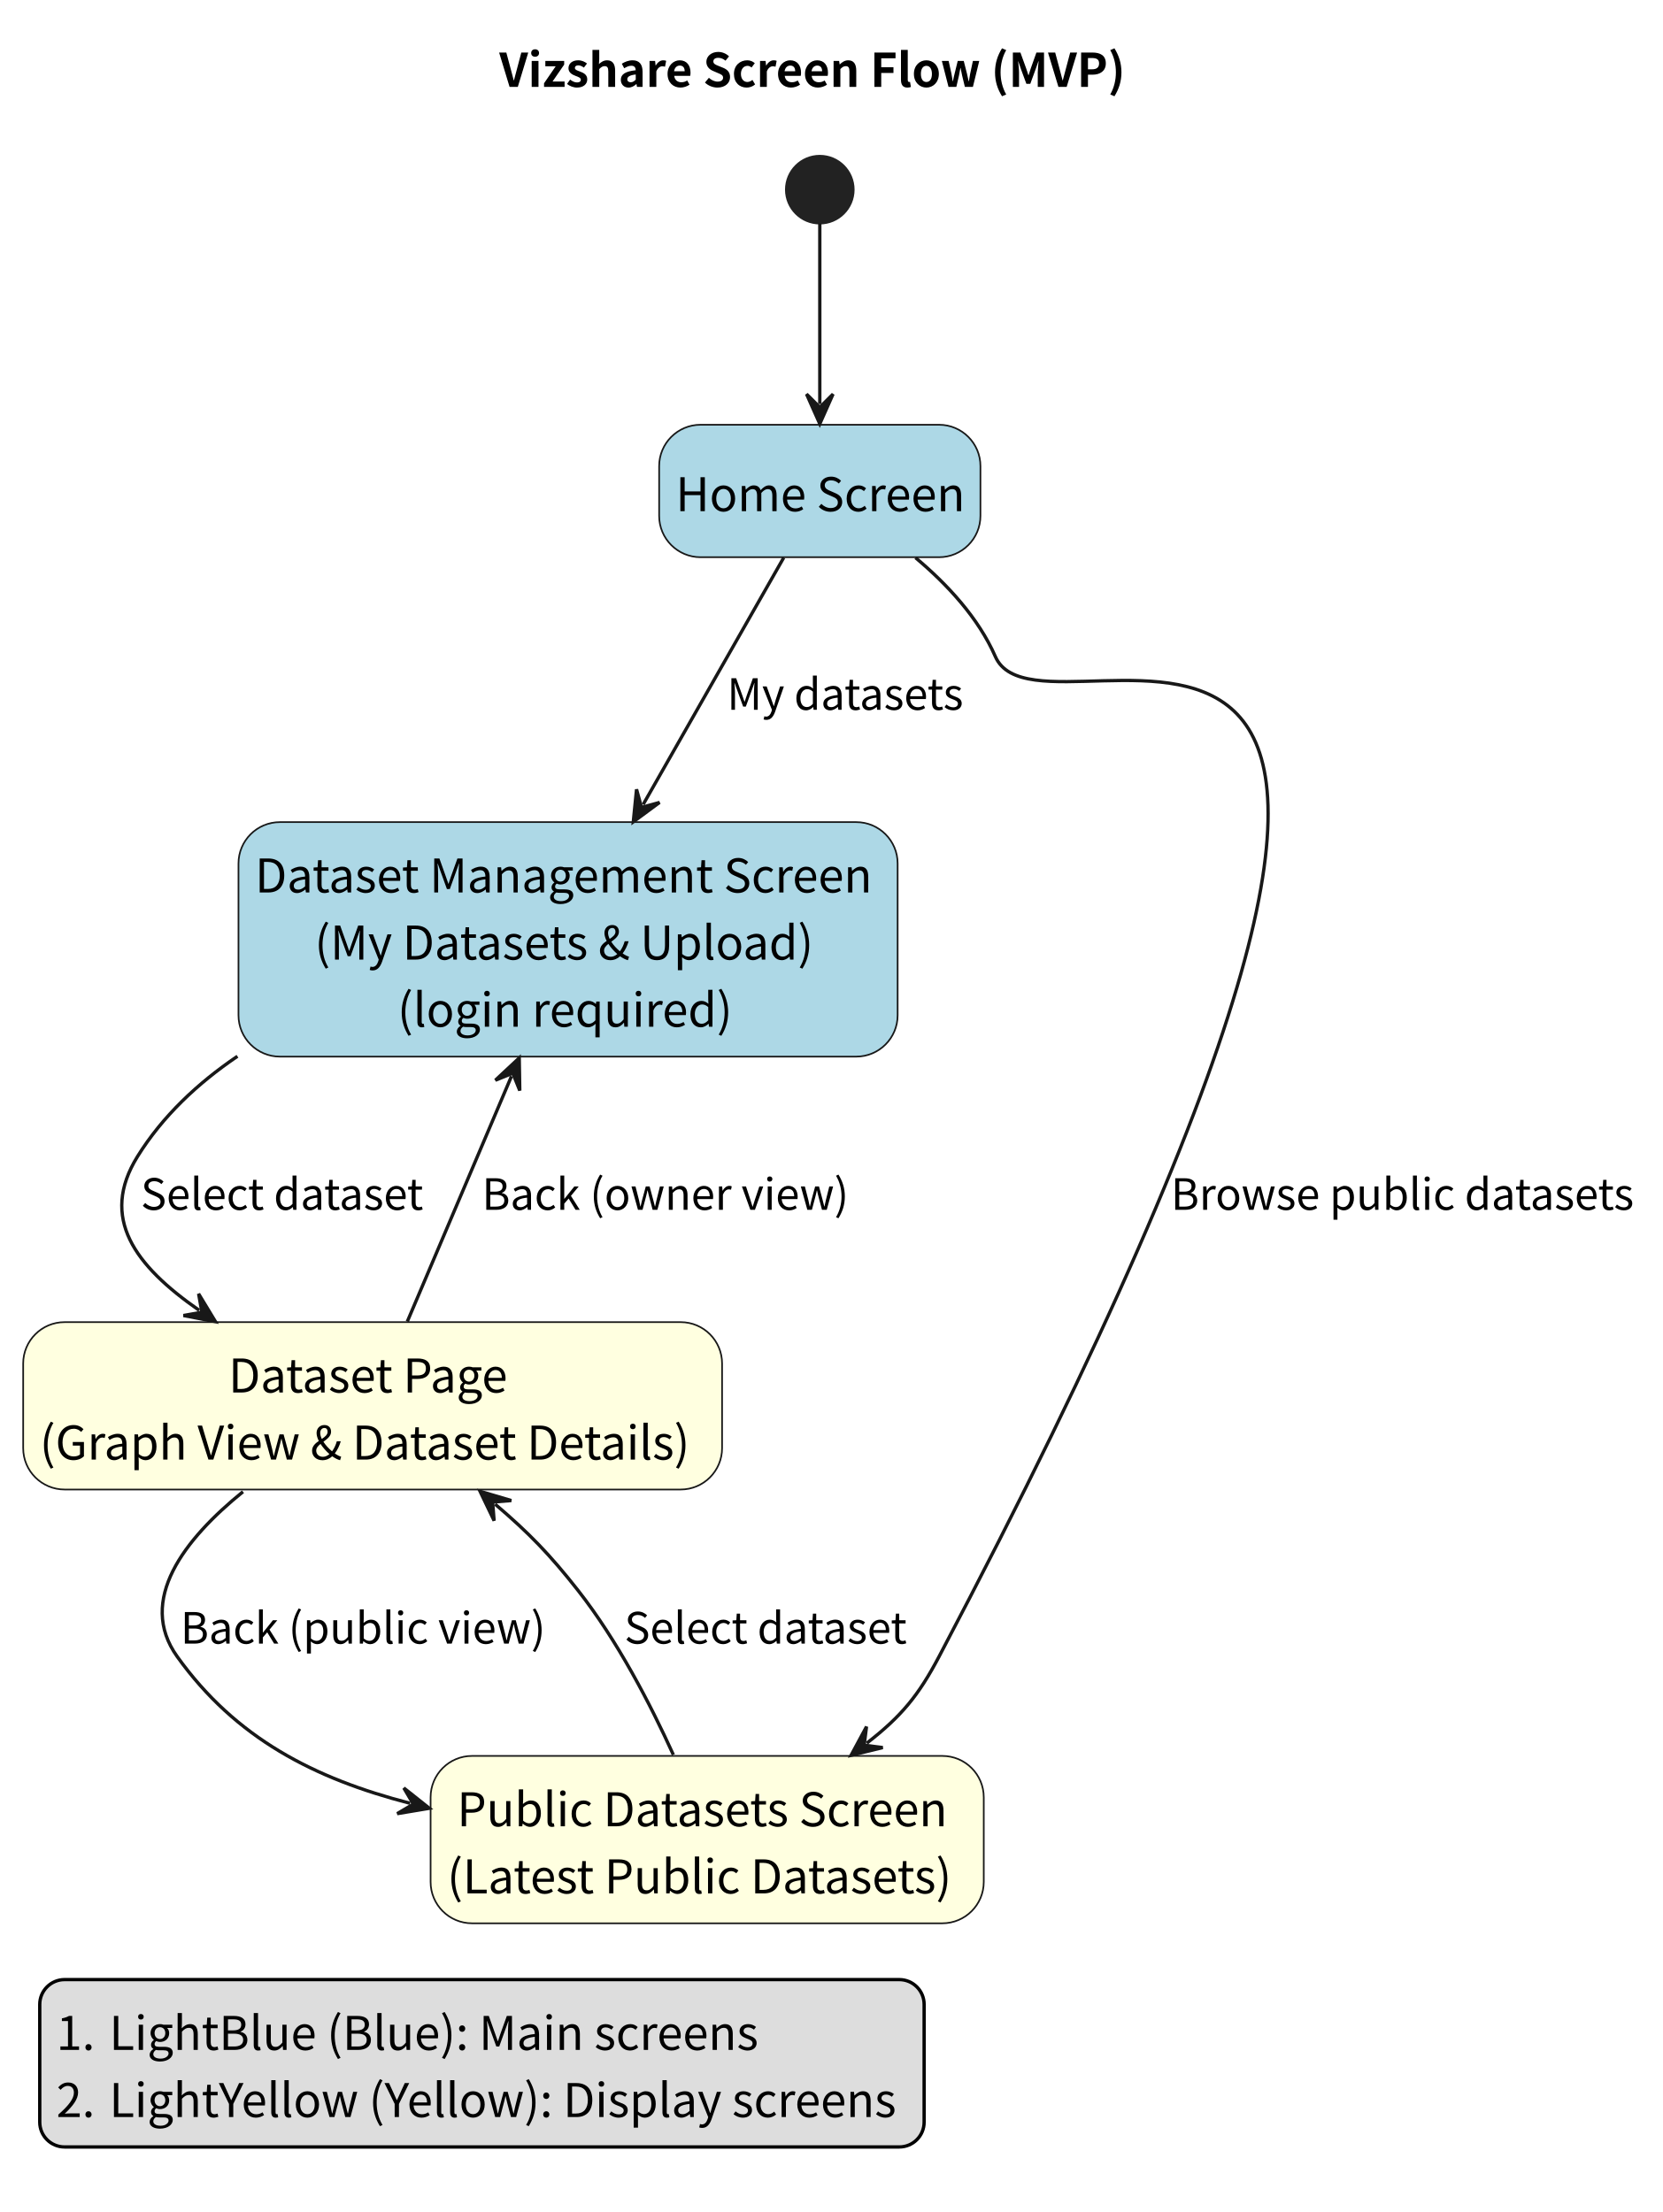
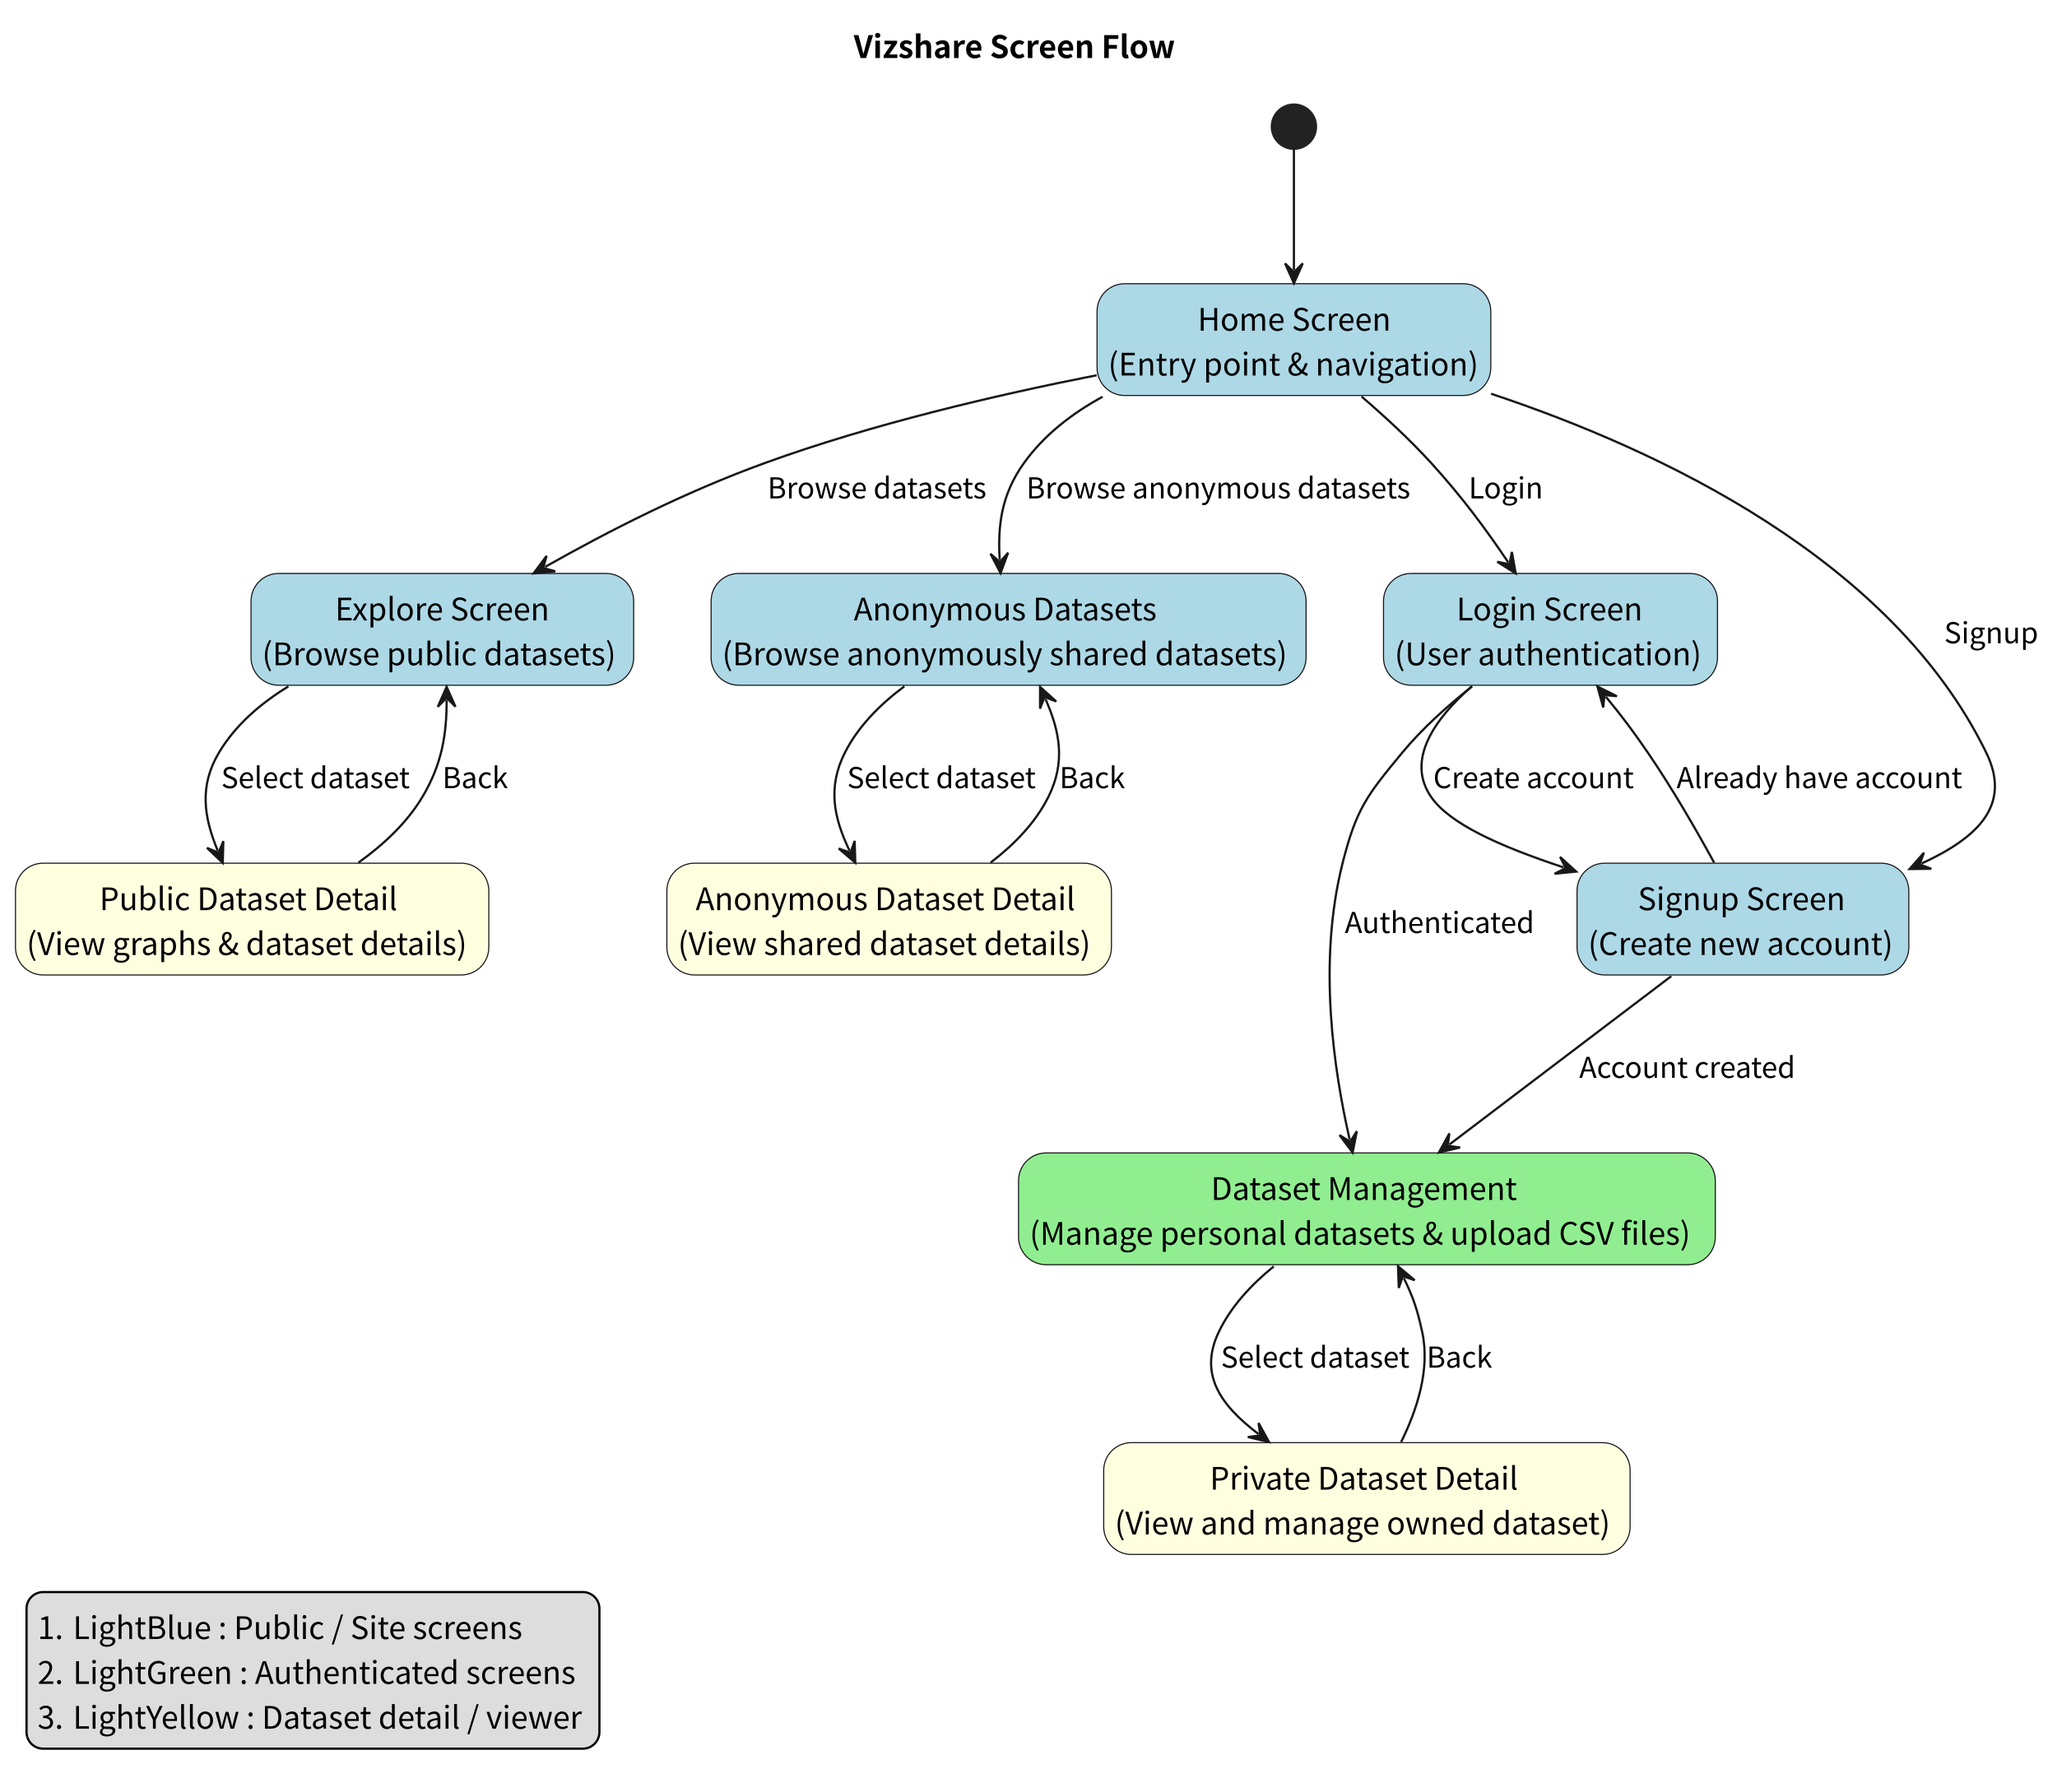
- <svg xmlns="http://www.w3.org/2000/svg" contentStyleType="text/css" height="668px" preserveAspectRatio="none" style="width:502px;height:668px;background:#FFFFFF;" version="1.1" viewBox="0 0 502 668" width="502px" zoomAndPan="magnify">
+ <svg xmlns="http://www.w3.org/2000/svg" contentStyleType="text/css" height="810px" preserveAspectRatio="none" style="width:930px;height:810px;background:#FFFFFF;" version="1.1" viewBox="0 0 930 810" width="930px" zoomAndPan="magnify">
  <defs />
  <g>
-     <text fill="#000000" font-family="Noto Sans CJK JP" font-size="14" font-weight="bold" lengthAdjust="spacing" textLength="187" x="150.75" y="26.24">Vizshare Screen Flow (MVP)</text>
-     <ellipse cx="247.5" cy="57.272" fill="#222222" rx="10" ry="10" style="stroke:#222222;stroke-width:1.0;" />
-     <rect fill="#ADD8E6" height="40" rx="12.5" ry="12.5" style="stroke:#181818;stroke-width:0.5;" width="97" x="199" y="128.272" />
-     <text fill="#000000" font-family="Noto Sans CJK JP" font-size="14" lengthAdjust="spacing" textLength="87" x="204" y="154.376">Home Screen</text>
-     <rect fill="#ADD8E6" height="70.816" rx="12.5" ry="12.5" style="stroke:#181818;stroke-width:0.5;" width="199" x="72" y="248.272" />
-     <text fill="#000000" font-family="Noto Sans CJK JP" font-size="14" lengthAdjust="spacing" textLength="189" x="77" y="269.512">Dataset Management Screen</text>
-     <text fill="#000000" font-family="Noto Sans CJK JP" font-size="14" lengthAdjust="spacing" textLength="153" x="95" y="289.784">(My Datasets &amp; Upload)</text>
-     <text fill="#000000" font-family="Noto Sans CJK JP" font-size="14" lengthAdjust="spacing" textLength="103" x="120" y="310.056">(login required)</text>
-     <rect fill="#FFFFE0" height="50.544" rx="12.5" ry="12.5" style="stroke:#181818;stroke-width:0.5;" width="167" x="130" y="530.272" />
-     <text fill="#000000" font-family="Noto Sans CJK JP" font-size="14" lengthAdjust="spacing" textLength="151" x="138" y="551.512">Public Datasets Screen</text>
-     <text fill="#000000" font-family="Noto Sans CJK JP" font-size="14" lengthAdjust="spacing" textLength="157" x="135" y="571.784">(Latest Public Datasets)</text>
-     <rect fill="#FFFFE0" height="50.544" rx="12.5" ry="12.5" style="stroke:#181818;stroke-width:0.5;" width="211" x="7" y="399.272" />
-     <text fill="#000000" font-family="Noto Sans CJK JP" font-size="14" lengthAdjust="spacing" textLength="87" x="69" y="420.512">Dataset Page</text>
-     <text fill="#000000" font-family="Noto Sans CJK JP" font-size="14" lengthAdjust="spacing" textLength="201" x="12" y="440.784">(Graph View &amp; Dataset Details)</text>
+     <text fill="#000000" font-family="Noto Sans CJK JP" font-size="14" font-weight="bold" lengthAdjust="spacing" textLength="144" x="386" y="26.24">Vizshare Screen Flow</text>
+     <ellipse cx="585" cy="57.272" fill="#222222" rx="10" ry="10" style="stroke:#222222;stroke-width:1.0;" />
+     <rect fill="#ADD8E6" height="50.544" rx="12.5" ry="12.5" style="stroke:#181818;stroke-width:0.5;" width="178" x="496" y="128.272" />
+     <text fill="#000000" font-family="Noto Sans CJK JP" font-size="14" lengthAdjust="spacing" textLength="87" x="541.5" y="149.512">Home Screen</text>
+     <text fill="#000000" font-family="Noto Sans CJK JP" font-size="14" lengthAdjust="spacing" textLength="168" x="501" y="169.784">(Entry point &amp; navigation)</text>
+     <rect fill="#ADD8E6" height="50.544" rx="12.5" ry="12.5" style="stroke:#181818;stroke-width:0.5;" width="173" x="113.5" y="259.272" />
+     <text fill="#000000" font-family="Noto Sans CJK JP" font-size="14" lengthAdjust="spacing" textLength="97" x="151.5" y="280.512">Explore Screen</text>
+     <text fill="#000000" font-family="Noto Sans CJK JP" font-size="14" lengthAdjust="spacing" textLength="163" x="118.5" y="300.784">(Browse public datasets)</text>
+     <rect fill="#FFFFE0" height="50.544" rx="12.5" ry="12.5" style="stroke:#181818;stroke-width:0.5;" width="214" x="7" y="390.272" />
+     <text fill="#000000" font-family="Noto Sans CJK JP" font-size="14" lengthAdjust="spacing" textLength="138" x="45" y="411.512">Public Dataset Detail</text>
+     <text fill="#000000" font-family="Noto Sans CJK JP" font-size="14" lengthAdjust="spacing" textLength="204" x="12" y="431.784">(View graphs &amp; dataset details)</text>
+     <rect fill="#ADD8E6" height="50.544" rx="12.5" ry="12.5" style="stroke:#181818;stroke-width:0.5;" width="269" x="321.5" y="259.272" />
+     <text fill="#000000" font-family="Noto Sans CJK JP" font-size="14" lengthAdjust="spacing" textLength="140" x="386" y="280.512">Anonymous Datasets</text>
+     <text fill="#000000" font-family="Noto Sans CJK JP" font-size="14" lengthAdjust="spacing" textLength="259" x="326.5" y="300.784">(Browse anonymously shared datasets)</text>
+     <rect fill="#FFFFE0" height="50.544" rx="12.5" ry="12.5" style="stroke:#181818;stroke-width:0.5;" width="201" x="301.5" y="390.272" />
+     <text fill="#000000" font-family="Noto Sans CJK JP" font-size="14" lengthAdjust="spacing" textLength="175" x="314.5" y="411.512">Anonymous Dataset Detail</text>
+     <text fill="#000000" font-family="Noto Sans CJK JP" font-size="14" lengthAdjust="spacing" textLength="191" x="306.5" y="431.784">(View shared dataset details)</text>
+     <rect fill="#ADD8E6" height="50.544" rx="12.5" ry="12.5" style="stroke:#181818;stroke-width:0.5;" width="151" x="625.5" y="259.272" />
+     <text fill="#000000" font-family="Noto Sans CJK JP" font-size="14" lengthAdjust="spacing" textLength="85" x="658.5" y="280.512">Login Screen</text>
+     <text fill="#000000" font-family="Noto Sans CJK JP" font-size="14" lengthAdjust="spacing" textLength="141" x="630.5" y="300.784">(User authentication)</text>
+     <rect fill="#ADD8E6" height="50.544" rx="12.5" ry="12.5" style="stroke:#181818;stroke-width:0.5;" width="150" x="713" y="390.272" />
+     <text fill="#000000" font-family="Noto Sans CJK JP" font-size="14" lengthAdjust="spacing" textLength="95" x="740.5" y="411.512">Signup Screen</text>
+     <text fill="#000000" font-family="Noto Sans CJK JP" font-size="14" lengthAdjust="spacing" textLength="140" x="718" y="431.784">(Create new account)</text>
+     <rect fill="#90EE90" height="50.544" rx="12.5" ry="12.5" style="stroke:#181818;stroke-width:0.5;" width="315" x="460.5" y="521.272" />
+     <text fill="#000000" font-family="Noto Sans CJK JP" font-size="14" lengthAdjust="spacing" textLength="141" x="547.5" y="542.512">Dataset Management</text>
+     <text fill="#000000" font-family="Noto Sans CJK JP" font-size="14" lengthAdjust="spacing" textLength="305" x="465.5" y="562.784">(Manage personal datasets &amp; upload CSV files)</text>
+     <rect fill="#FFFFE0" height="50.544" rx="12.5" ry="12.5" style="stroke:#181818;stroke-width:0.5;" width="238" x="499" y="652.272" />
+     <text fill="#000000" font-family="Noto Sans CJK JP" font-size="14" lengthAdjust="spacing" textLength="142" x="547" y="673.512">Private Dataset Detail</text>
+     <text fill="#000000" font-family="Noto Sans CJK JP" font-size="14" lengthAdjust="spacing" textLength="228" x="504" y="693.784">(View and manage owned dataset)</text>
    <g id="link_*start*_home">
-       <path d="M247.5,67.462 C247.5,81.672 247.5,103.292 247.5,122.012 " fill="none" id="*start*-to-home" style="stroke:#181818;stroke-width:1.0;" />
-       <polygon fill="#181818" points="247.5,128.012,251.5,119.012,247.5,123.012,243.5,119.012,247.5,128.012" style="stroke:#181818;stroke-width:1.0;" />
+       <path d="M585,67.332 C585,81.192 585,102.142 585,122.082 " fill="none" id="*start*-to-home" style="stroke:#181818;stroke-width:1.0;" />
+       <polygon fill="#181818" points="585,128.082,589,119.082,585,123.082,581,119.082,585,128.082" style="stroke:#181818;stroke-width:1.0;" />
    </g>
-     <g id="link_home_datasetManagement">
-       <path d="M236.61,168.402 C224.79,189.162 208.638,217.537 194.168,242.958 " fill="none" id="home-to-datasetManagement" style="stroke:#181818;stroke-width:1.0;" />
-       <polygon fill="#181818" points="191.2,248.172,199.129,242.329,193.673,243.827,192.176,238.371,191.2,248.172" style="stroke:#181818;stroke-width:1.0;" />
-       <text fill="#000000" font-family="Noto Sans CJK JP" font-size="13" lengthAdjust="spacing" textLength="72" x="219.5" y="214.352">My datasets</text>
+     <g id="link_home_explore">
+       <path d="M495.81,169.662 C450.22,178.632 394.31,191.742 346,209.272 C309.22,222.612 275.057,240.175 246.466,256.295 " fill="none" id="home-to-explore" style="stroke:#181818;stroke-width:1.0;" />
+       <polygon fill="#181818" points="241.24,259.242,251.044,258.306,245.595,256.786,247.115,251.337,241.24,259.242" style="stroke:#181818;stroke-width:1.0;" />
+       <text fill="#000000" font-family="Noto Sans CJK JP" font-size="13" lengthAdjust="spacing" textLength="99" x="347" y="225.352">Browse datasets</text>
    </g>
-     <g id="link_home_publicDatasets">
-       <path d="M276.4,168.422 C285.92,176.402 295.38,186.562 300.5,198.272 C315.8,233.262 488.07,111.822 283.5,500.272 C277.33,511.992 272.144,518.318 261.684,526.418 " fill="none" id="home-to-publicDatasets" style="stroke:#181818;stroke-width:1.0;" />
-       <polygon fill="#181818" points="256.94,530.092,266.505,527.744,260.893,527.031,261.607,521.419,256.94,530.092" style="stroke:#181818;stroke-width:1.0;" />
-       <text fill="#000000" font-family="Noto Sans CJK JP" font-size="13" lengthAdjust="spacing" textLength="141" x="353.5" y="365.352">Browse public datasets</text>
+     <g id="link_home_anonymousDatasets">
+       <path d="M498.51,179.372 C484.73,186.892 472.06,196.642 463,209.272 C452.78,223.522 451.019,237.473 451.989,253.133 " fill="none" id="home-to-anonymousDatasets" style="stroke:#181818;stroke-width:1.0;" />
+       <polygon fill="#181818" points="452.36,259.122,455.796,249.892,452.051,254.131,447.811,250.386,452.36,259.122" style="stroke:#181818;stroke-width:1.0;" />
+       <text fill="#000000" font-family="Noto Sans CJK JP" font-size="13" lengthAdjust="spacing" textLength="174" x="464" y="225.352">Browse anonymous datasets</text>
    </g>
-     <g id="link_datasetManagement_datasetView">
-       <path d="M71.69,318.982 C59.71,327.102 49.07,337.072 41.5,349.272 C30.01,367.792 40.676,382.153 60.136,395.703 " fill="none" id="datasetManagement-to-datasetView" style="stroke:#181818;stroke-width:1.0;" />
-       <polygon fill="#181818" points="65.06,399.132,59.96,390.707,60.957,396.275,55.388,397.272,65.06,399.132" style="stroke:#181818;stroke-width:1.0;" />
-       <text fill="#000000" font-family="Noto Sans CJK JP" font-size="13" lengthAdjust="spacing" textLength="86" x="42.5" y="365.352">Select dataset</text>
+     <g id="link_explore_publicDatasetView">
+       <path d="M130.38,310.352 C117.87,317.982 106.45,327.782 99,340.272 C90.01,355.342 92.123,369.315 98.423,384.595 " fill="none" id="explore-to-publicDatasetView" style="stroke:#181818;stroke-width:1.0;" />
+       <polygon fill="#181818" points="100.71,390.142,100.977,380.297,98.804,385.519,93.581,383.346,100.71,390.142" style="stroke:#181818;stroke-width:1.0;" />
+       <text fill="#000000" font-family="Noto Sans CJK JP" font-size="13" lengthAdjust="spacing" textLength="86" x="100" y="356.352">Select dataset</text>
    </g>
-     <g id="link_datasetView_datasetManagement">
-       <path d="M122.97,399.092 C132.37,376.962 143.906,349.775 154.416,325.015 " fill="none" id="datasetView-to-datasetManagement" style="stroke:#181818;stroke-width:1.0;" />
-       <polygon fill="#181818" points="156.76,319.492,149.561,326.214,154.806,324.094,156.925,329.339,156.76,319.492" style="stroke:#181818;stroke-width:1.0;" />
-       <text fill="#000000" font-family="Noto Sans CJK JP" font-size="13" lengthAdjust="spacing" textLength="110" x="145.5" y="365.352">Back (owner view)</text>
+     <g id="link_publicDatasetView_explore">
+       <path d="M162.03,390.032 C173.24,382.022 183.96,372.092 191,360.272 C199.87,345.392 201.966,331.862 201.926,316.532 " fill="none" id="publicDatasetView-to-explore" style="stroke:#181818;stroke-width:1.0;" />
+       <polygon fill="#181818" points="201.91,310.532,197.934,319.542,201.923,315.532,205.934,319.521,201.91,310.532" style="stroke:#181818;stroke-width:1.0;" />
+       <text fill="#000000" font-family="Noto Sans CJK JP" font-size="13" lengthAdjust="spacing" textLength="30" x="200" y="356.352">Back</text>
    </g>
-     <g id="link_publicDatasets_datasetView">
-       <path d="M203.29,529.932 C196.4,514.762 186.41,495.422 174.5,480.272 C166,469.452 159.726,462.974 149.486,454.245 " fill="none" id="publicDatasets-to-datasetView" style="stroke:#181818;stroke-width:1.0;" />
-       <polygon fill="#181818" points="144.92,450.352,149.174,459.235,148.725,453.596,154.364,453.147,144.92,450.352" style="stroke:#181818;stroke-width:1.0;" />
-       <text fill="#000000" font-family="Noto Sans CJK JP" font-size="13" lengthAdjust="spacing" textLength="86" x="188.5" y="496.352">Select dataset</text>
+     <g id="link_anonymousDatasets_anonymousDatasetView">
+       <path d="M408.86,310.322 C398.09,318.332 388.05,328.312 382,340.272 C374.09,355.932 376.914,369.663 384.094,384.623 " fill="none" id="anonymousDatasets-to-anonymousDatasetView" style="stroke:#181818;stroke-width:1.0;" />
+       <polygon fill="#181818" points="386.69,390.032,386.402,380.187,384.526,385.524,379.19,383.649,386.69,390.032" style="stroke:#181818;stroke-width:1.0;" />
+       <text fill="#000000" font-family="Noto Sans CJK JP" font-size="13" lengthAdjust="spacing" textLength="86" x="383" y="356.352">Select dataset</text>
    </g>
-     <g id="link_datasetView_publicDatasets">
-       <path d="M73.36,450.482 C55.73,464.762 41.3,483.232 53.5,500.272 C71.18,524.972 94.901,537.1 123.821,544.58 " fill="none" id="datasetView-to-publicDatasets" style="stroke:#181818;stroke-width:1.0;" />
-       <polygon fill="#181818" points="129.63,546.082,121.918,539.956,124.789,544.83,119.915,547.701,129.63,546.082" style="stroke:#181818;stroke-width:1.0;" />
-       <text fill="#000000" font-family="Noto Sans CJK JP" font-size="13" lengthAdjust="spacing" textLength="111" x="54.5" y="496.352">Back (public view)</text>
+     <g id="link_anonymousDatasetView_anonymousDatasets">
+       <path d="M447.89,389.992 C458.37,381.982 468.14,372.062 474,360.272 C481.76,344.662 479.303,331.007 472.663,316.037 " fill="none" id="anonymousDatasetView-to-anonymousDatasets" style="stroke:#181818;stroke-width:1.0;" />
+       <polygon fill="#181818" points="470.23,310.552,470.223,320.401,472.257,315.123,477.536,317.157,470.23,310.552" style="stroke:#181818;stroke-width:1.0;" />
+       <text fill="#000000" font-family="Noto Sans CJK JP" font-size="13" lengthAdjust="spacing" textLength="30" x="479" y="356.352">Back</text>
    </g>
-     <rect fill="#DDDDDD" height="50.544" id="_legend" rx="7.5" ry="7.5" style="stroke:#000000;stroke-width:1.0;" width="267" x="12" y="597.816" />
-     <text fill="#000000" font-family="Noto Sans CJK JP" font-size="14" lengthAdjust="spacing" textLength="12" x="17" y="619.056">1.</text>
-     <text fill="#000000" font-family="Noto Sans CJK JP" font-size="14" lengthAdjust="spacing" textLength="200" x="33" y="619.056">LightBlue (Blue): Main screens</text>
-     <text fill="#000000" font-family="Noto Sans CJK JP" font-size="14" lengthAdjust="spacing" textLength="12" x="17" y="639.328">2.</text>
-     <text fill="#000000" font-family="Noto Sans CJK JP" font-size="14" lengthAdjust="spacing" textLength="241" x="33" y="639.328">LightYellow (Yellow): Display screens</text>
+     <g id="link_home_login">
+       <path d="M615.58,179.282 C626.01,188.252 637.45,198.782 647,209.272 C661.19,224.862 671.757,239.206 681.907,254.266 " fill="none" id="home-to-login" style="stroke:#181818;stroke-width:1.0;" />
+       <polygon fill="#181818" points="685.26,259.242,683.547,249.543,682.466,255.096,676.913,254.014,685.26,259.242" style="stroke:#181818;stroke-width:1.0;" />
+       <text fill="#000000" font-family="Noto Sans CJK JP" font-size="13" lengthAdjust="spacing" textLength="34" x="664" y="225.352">Login</text>
+     </g>
+     <g id="link_home_signup">
+       <path d="M674.13,178.022 C750.7,203.502 855.29,252.872 898,340.272 C909.44,363.692 894.801,378.443 868.79,390.413 " fill="none" id="home-to-signup" style="stroke:#181818;stroke-width:1.0;" />
+       <polygon fill="#181818" points="863.34,392.922,873.188,392.793,867.882,390.832,869.843,385.526,863.34,392.922" style="stroke:#181818;stroke-width:1.0;" />
+       <text fill="#000000" font-family="Noto Sans CJK JP" font-size="13" lengthAdjust="spacing" textLength="43" x="879" y="290.852">Signup</text>
+     </g>
+     <g id="link_login_signup">
+       <path d="M665.33,310.372 C648.94,324.782 635.44,343.412 647,360.272 C655.35,372.452 677.894,382.565 706.934,392.185 " fill="none" id="login-to-signup" style="stroke:#181818;stroke-width:1.0;" />
+       <polygon fill="#181818" points="712.63,394.072,705.344,387.445,707.884,392.5,702.829,395.039,712.63,394.072" style="stroke:#181818;stroke-width:1.0;" />
+       <text fill="#000000" font-family="Noto Sans CJK JP" font-size="13" lengthAdjust="spacing" textLength="92" x="648" y="356.352">Create account</text>
+     </g>
+     <g id="link_signup_login">
+       <path d="M774.99,390.032 C766.9,375.242 755.98,356.282 745,340.272 C738.05,330.142 733.552,324.155 726.032,315.015 " fill="none" id="signup-to-login" style="stroke:#181818;stroke-width:1.0;" />
+       <polygon fill="#181818" points="722.22,310.382,724.849,319.873,725.397,314.243,731.027,314.791,722.22,310.382" style="stroke:#181818;stroke-width:1.0;" />
+       <text fill="#000000" font-family="Noto Sans CJK JP" font-size="13" lengthAdjust="spacing" textLength="131" x="758" y="356.352">Already have account</text>
+     </g>
+     <g id="link_login_datasetManagement">
+       <path d="M665.61,310.312 C654.65,318.962 643.08,329.302 634,340.272 C617.89,359.722 613.19,365.782 607,390.272 C595.59,435.402 603.149,484.231 610.209,515.261 " fill="none" id="login-to-datasetManagement" style="stroke:#181818;stroke-width:1.0;" />
+       <polygon fill="#181818" points="611.54,521.112,613.444,511.449,610.431,516.236,605.643,513.224,611.54,521.112" style="stroke:#181818;stroke-width:1.0;" />
+       <text fill="#000000" font-family="Noto Sans CJK JP" font-size="13" lengthAdjust="spacing" textLength="87" x="608" y="421.852">Authenticated</text>
+     </g>
+     <g id="link_signup_datasetManagement">
+       <path d="M755.62,441.342 C725.47,464.222 685.53,494.525 655.32,517.445 " fill="none" id="signup-to-datasetManagement" style="stroke:#181818;stroke-width:1.0;" />
+       <polygon fill="#181818" points="650.54,521.072,660.128,518.819,654.523,518.05,655.292,512.446,650.54,521.072" style="stroke:#181818;stroke-width:1.0;" />
+       <text fill="#000000" font-family="Noto Sans CJK JP" font-size="13" lengthAdjust="spacing" textLength="100" x="714" y="487.352">Account created</text>
+     </g>
+     <g id="link_datasetManagement_privateDatasetView">
+       <path d="M575.93,572.552 C565.92,580.652 556.54,590.632 551,602.272 C542.03,621.122 551.419,635.047 568.989,648.367 " fill="none" id="datasetManagement-to-privateDatasetView" style="stroke:#181818;stroke-width:1.0;" />
+       <polygon fill="#181818" points="573.77,651.992,569.014,643.367,569.786,648.971,564.182,649.742,573.77,651.992" style="stroke:#181818;stroke-width:1.0;" />
+       <text fill="#000000" font-family="Noto Sans CJK JP" font-size="13" lengthAdjust="spacing" textLength="86" x="552" y="618.352">Select dataset</text>
+     </g>
+     <g id="link_privateDatasetView_datasetManagement">
+       <path d="M633.46,651.982 C640.57,637.662 646.7,619.202 643,602.272 C640.78,592.102 639.108,586.956 634.688,577.886 " fill="none" id="privateDatasetView-to-datasetManagement" style="stroke:#181818;stroke-width:1.0;" />
+       <polygon fill="#181818" points="632.06,572.492,632.407,582.335,634.25,576.987,639.598,578.83,632.06,572.492" style="stroke:#181818;stroke-width:1.0;" />
+       <text fill="#000000" font-family="Noto Sans CJK JP" font-size="13" lengthAdjust="spacing" textLength="30" x="645" y="618.352">Back</text>
+     </g>
+     <rect fill="#DDDDDD" height="70.816" id="_legend" rx="7.5" ry="7.5" style="stroke:#000000;stroke-width:1.0;" width="259" x="12" y="719.816" />
+     <text fill="#000000" font-family="Noto Sans CJK JP" font-size="14" lengthAdjust="spacing" textLength="12" x="17" y="741.056">1.</text>
+     <text fill="#000000" font-family="Noto Sans CJK JP" font-size="14" lengthAdjust="spacing" textLength="206" x="33" y="741.056">LightBlue : Public / Site screens</text>
+     <text fill="#000000" font-family="Noto Sans CJK JP" font-size="14" lengthAdjust="spacing" textLength="12" x="17" y="761.328">2.</text>
+     <text fill="#000000" font-family="Noto Sans CJK JP" font-size="14" lengthAdjust="spacing" textLength="233" x="33" y="761.328">LightGreen : Authenticated screens</text>
+     <text fill="#000000" font-family="Noto Sans CJK JP" font-size="14" lengthAdjust="spacing" textLength="12" x="17" y="781.6">3.</text>
+     <text fill="#000000" font-family="Noto Sans CJK JP" font-size="14" lengthAdjust="spacing" textLength="232" x="33" y="781.6">LightYellow : Dataset detail / viewer</text>
  </g>
</svg>
